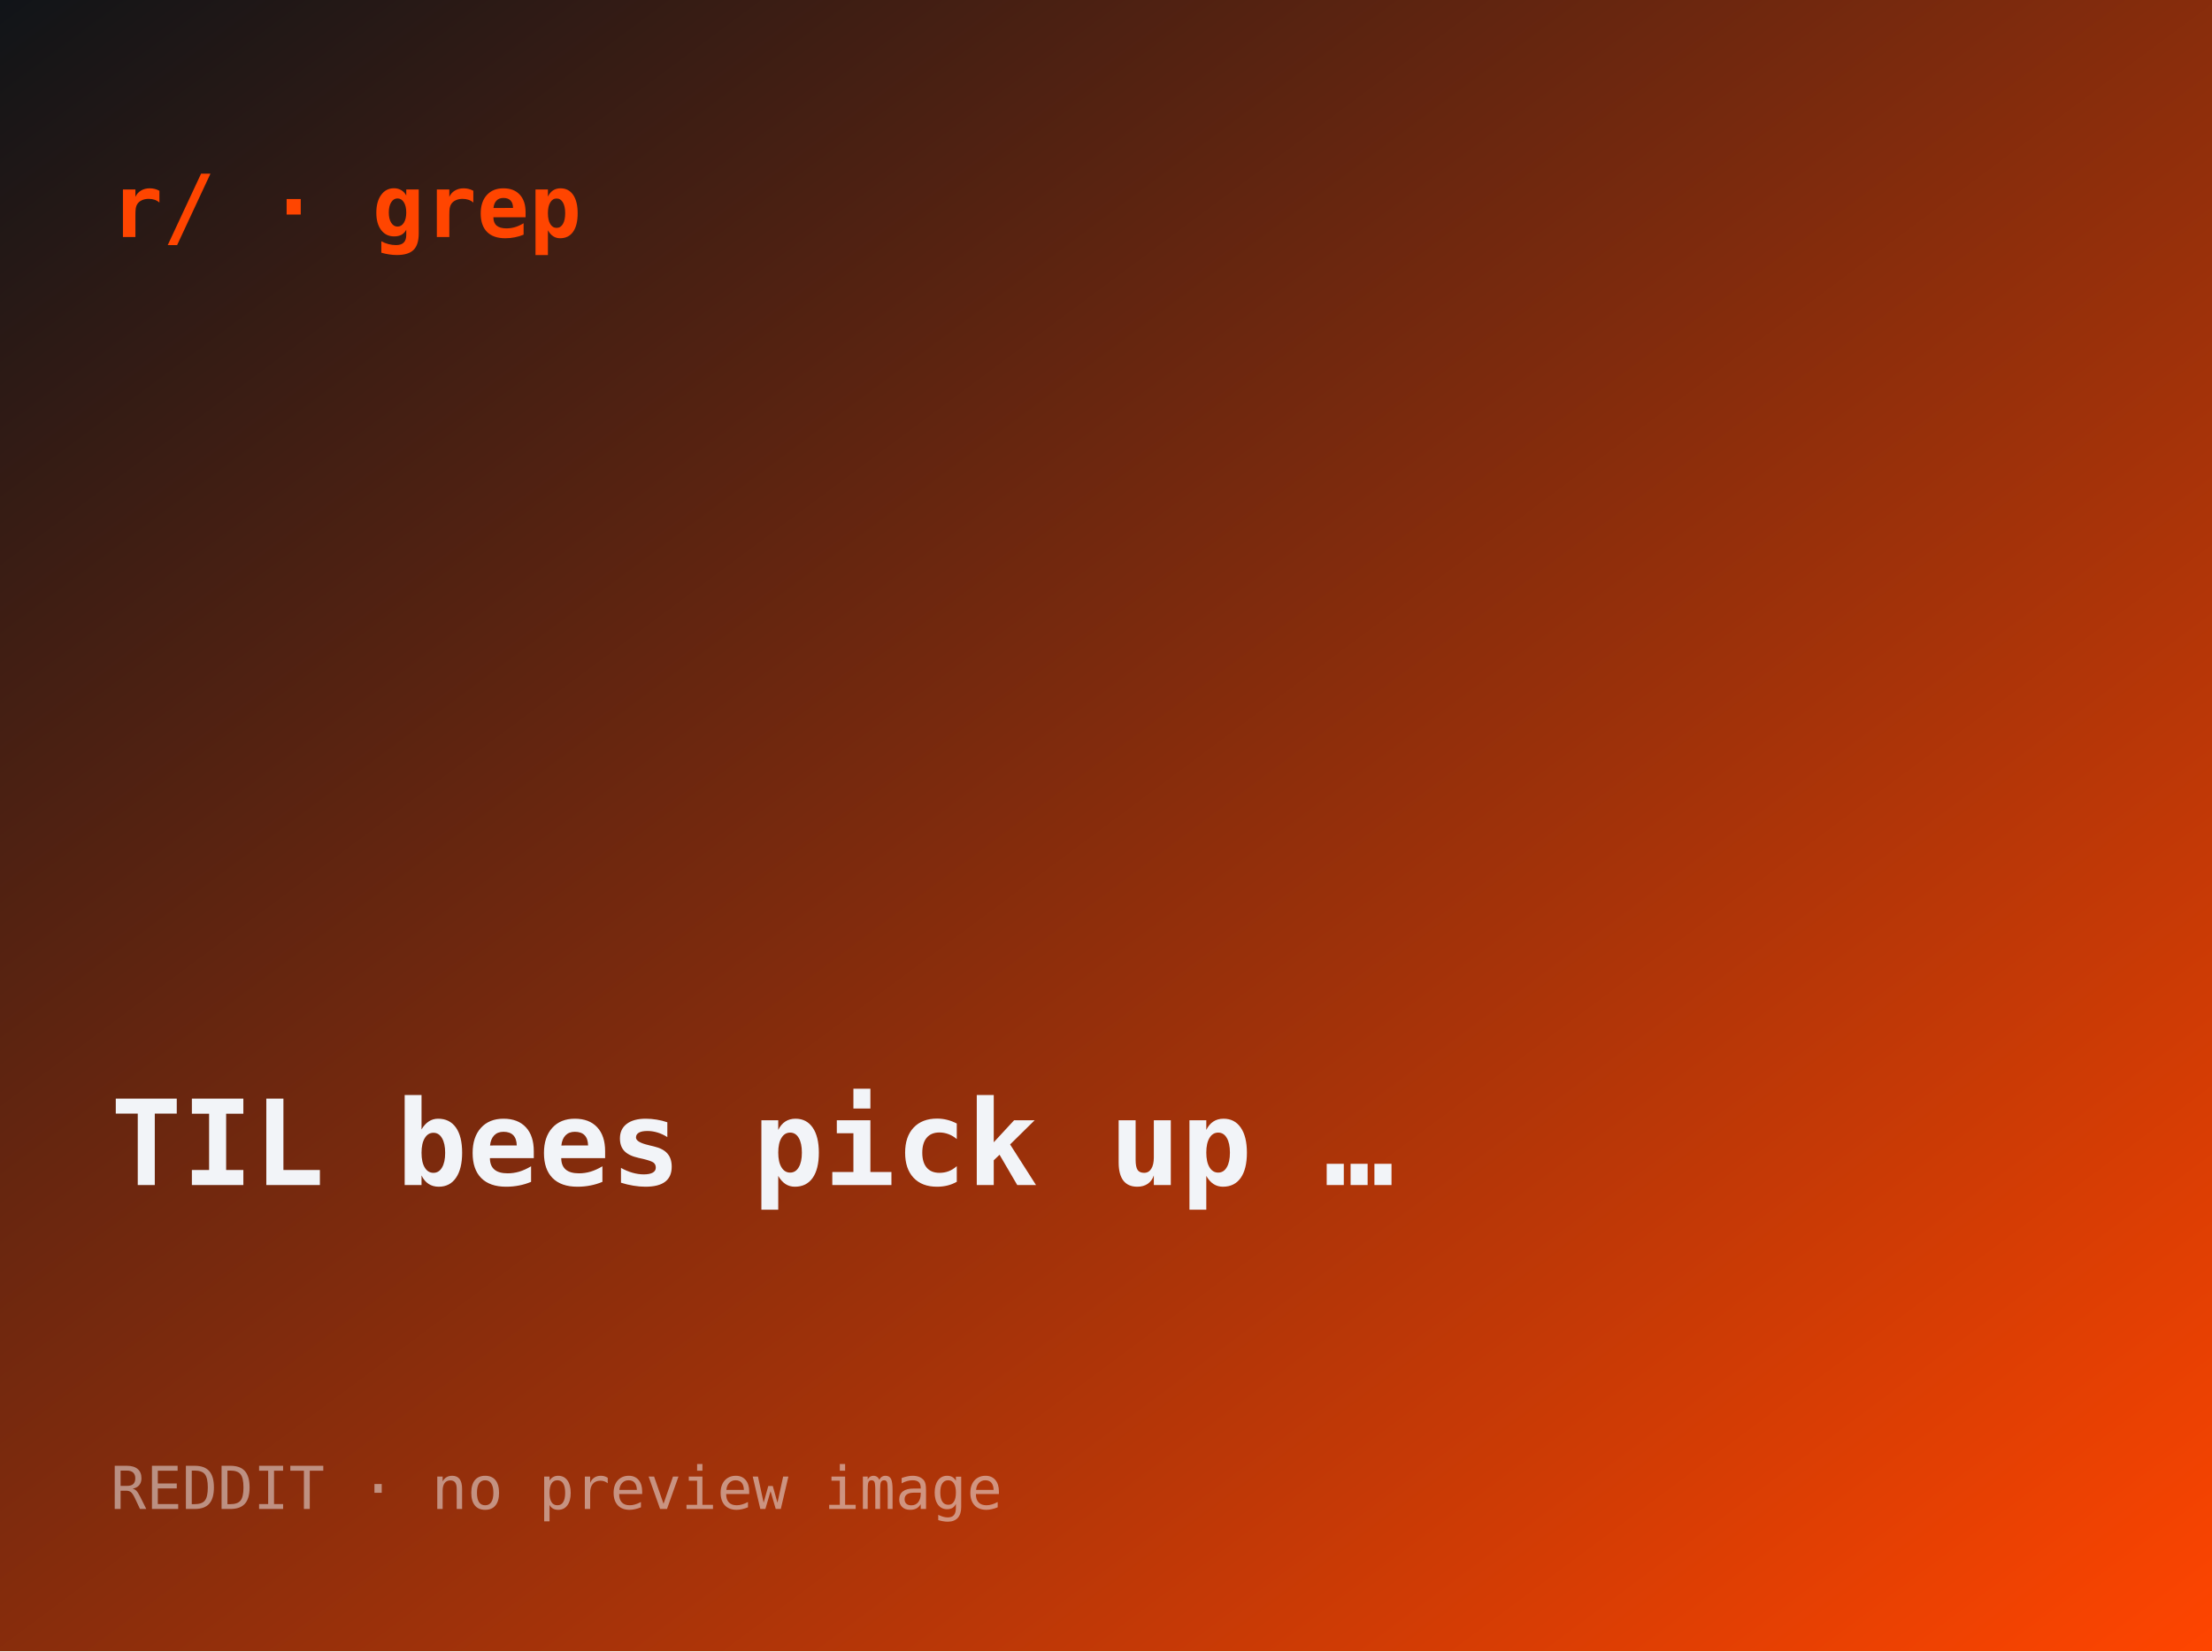
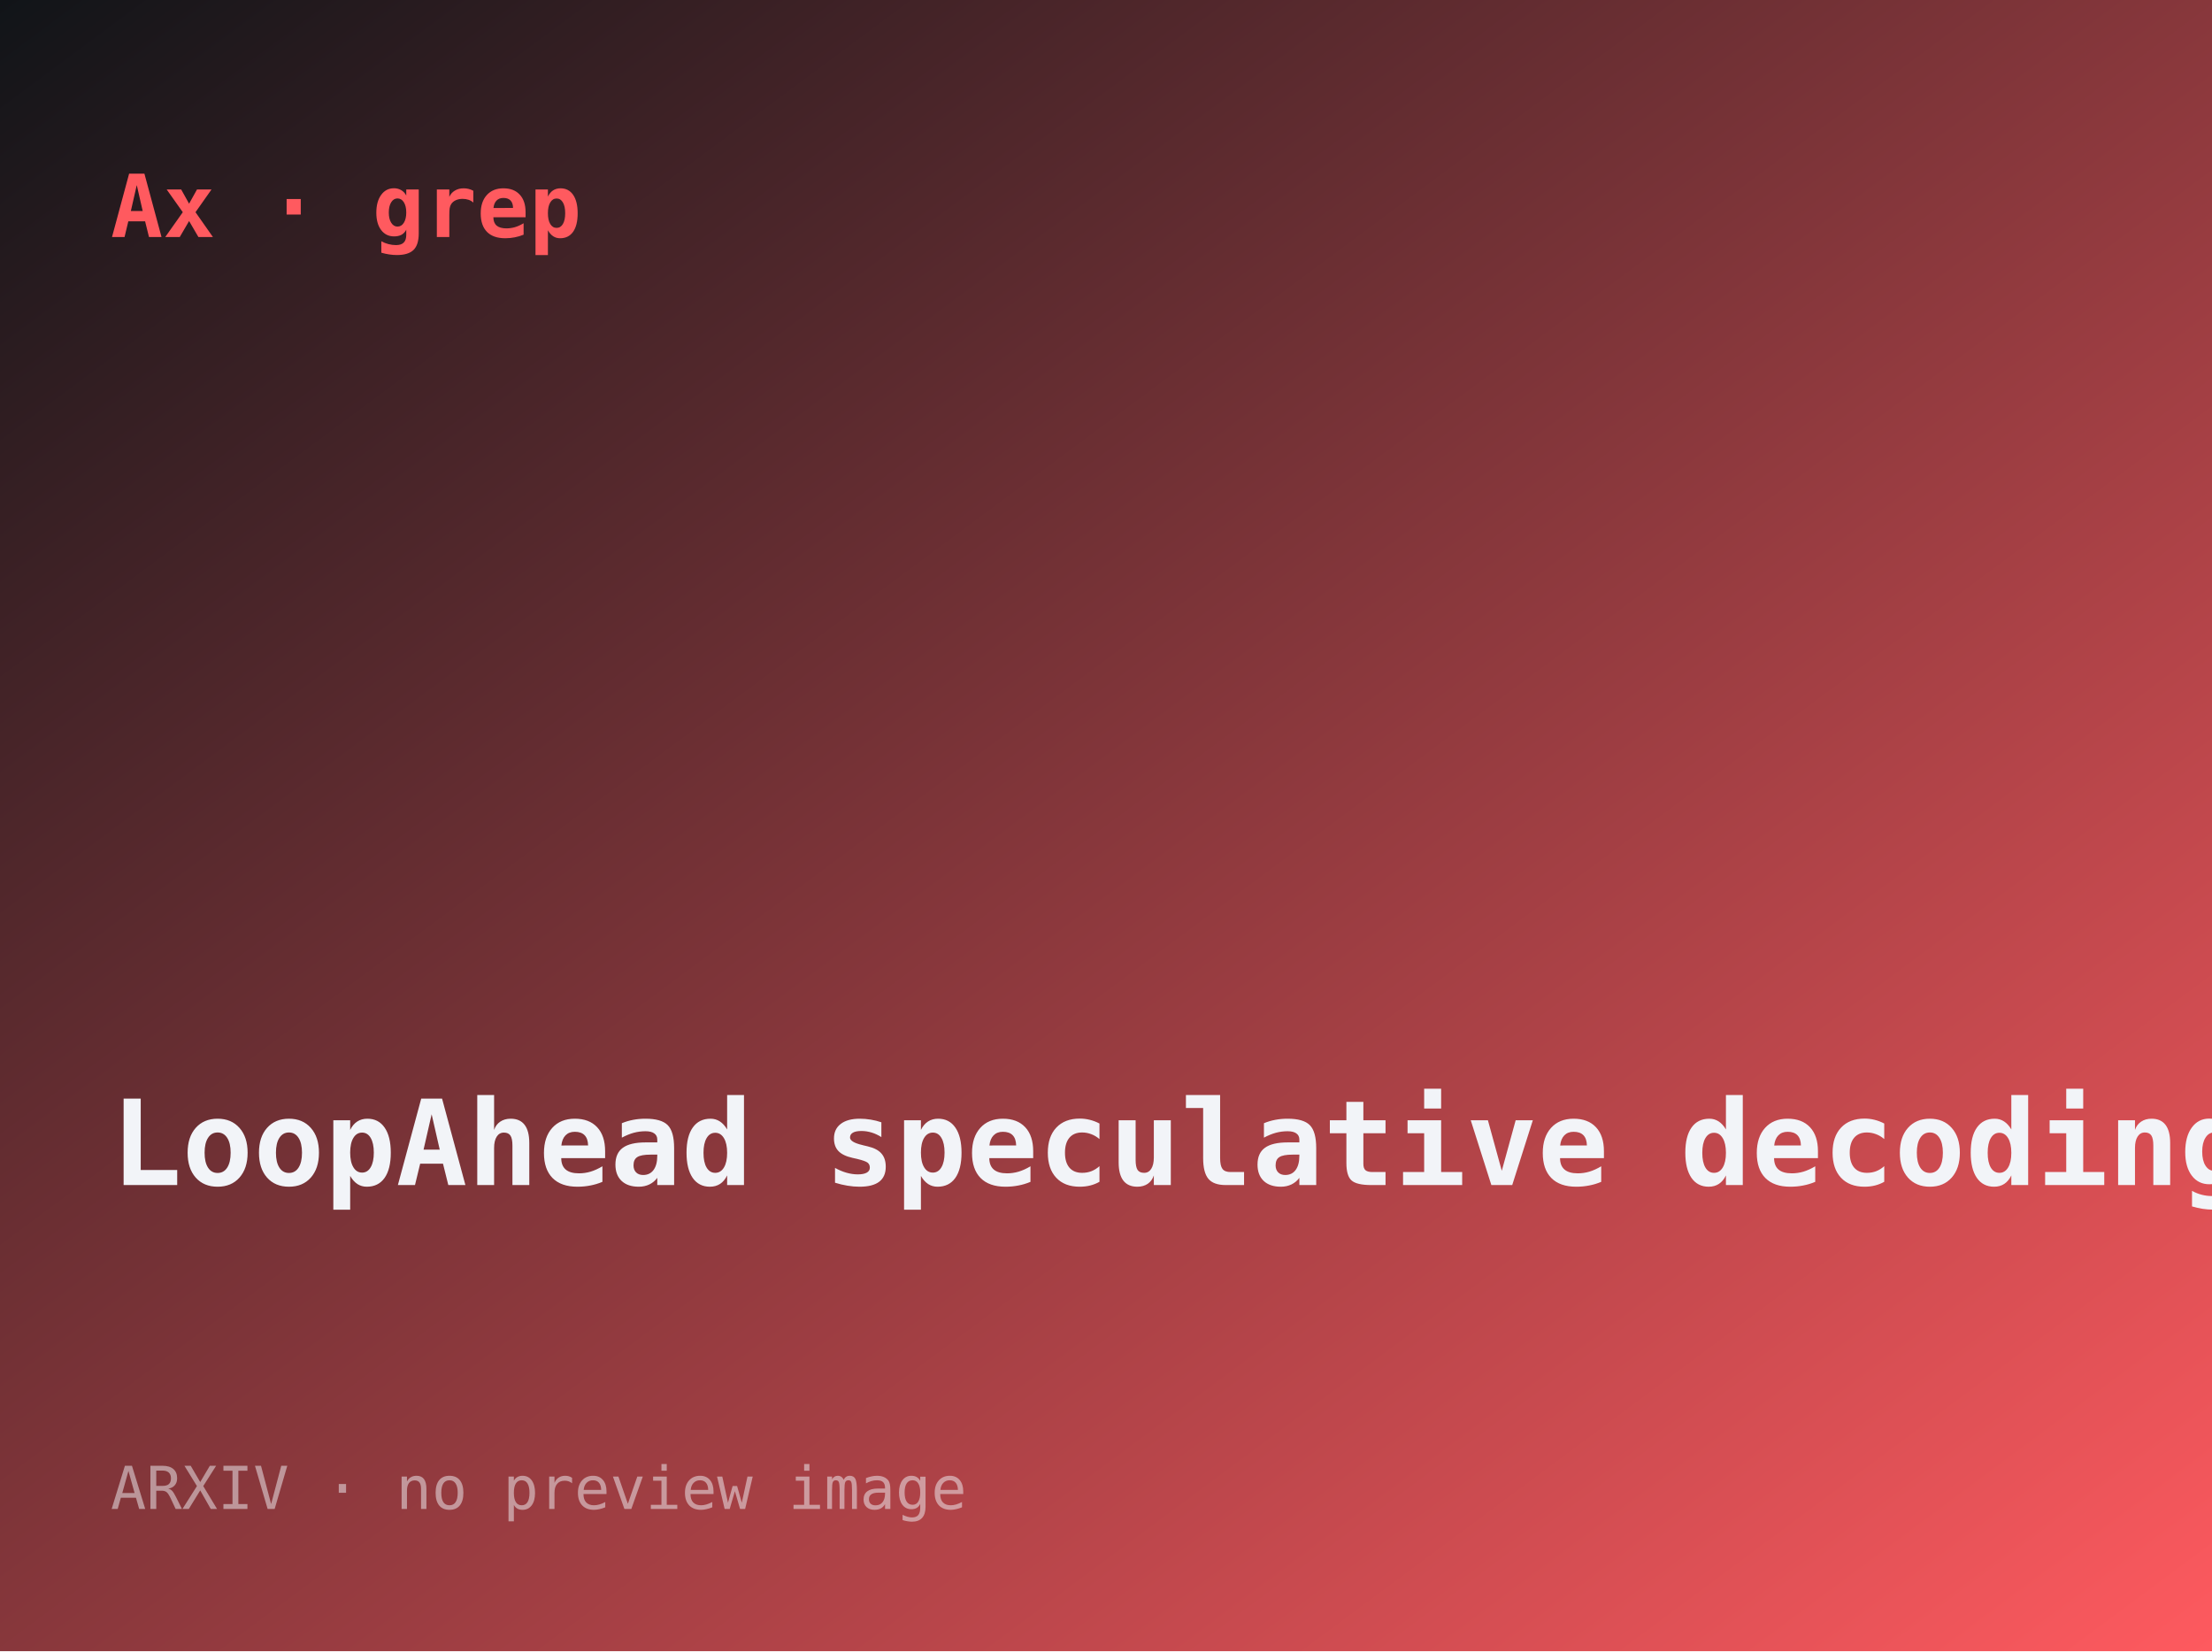
- <svg xmlns="http://www.w3.org/2000/svg" width="560" height="418" viewBox="0 0 560 418" role="img" aria-label="TIL: bees pick up a positive charge flying, flowers hold a negative one grounded">
+ <svg xmlns="http://www.w3.org/2000/svg" width="560" height="418" viewBox="0 0 560 418" role="img" aria-label="LoopAhead: speculative decoding for looped language models">
  <defs>
    <linearGradient id="g" x1="0" y1="0" x2="1" y2="1">
      <stop offset="0" stop-color="#101418" />
-       <stop offset="1" stop-color="#ff4500" />
+       <stop offset="1" stop-color="#ff5a5f" />
    </linearGradient>
  </defs>
  <rect width="560" height="418" fill="url(#g)" />
-   <text x="28" y="60" font-family="ui-monospace,monospace" font-size="22" fill="#ff4500" font-weight="700">r/ · grep</text>
-   <text x="28" y="300" font-family="ui-monospace,monospace" font-size="30" fill="#f2f4f8" font-weight="600">TIL bees pick up …</text>
-   <text x="28" y="382" font-family="ui-monospace,monospace" font-size="15" fill="rgba(242,244,248,.5)">REDDIT · no preview image</text>
+   <text x="28" y="60" font-family="ui-monospace,monospace" font-size="22" fill="#ff5a5f" font-weight="700">Ax · grep</text>
+   <text x="28" y="300" font-family="ui-monospace,monospace" font-size="30" fill="#f2f4f8" font-weight="600">LoopAhead speculative decoding for …</text>
+   <text x="28" y="382" font-family="ui-monospace,monospace" font-size="15" fill="rgba(242,244,248,.5)">ARXIV · no preview image</text>
</svg>
